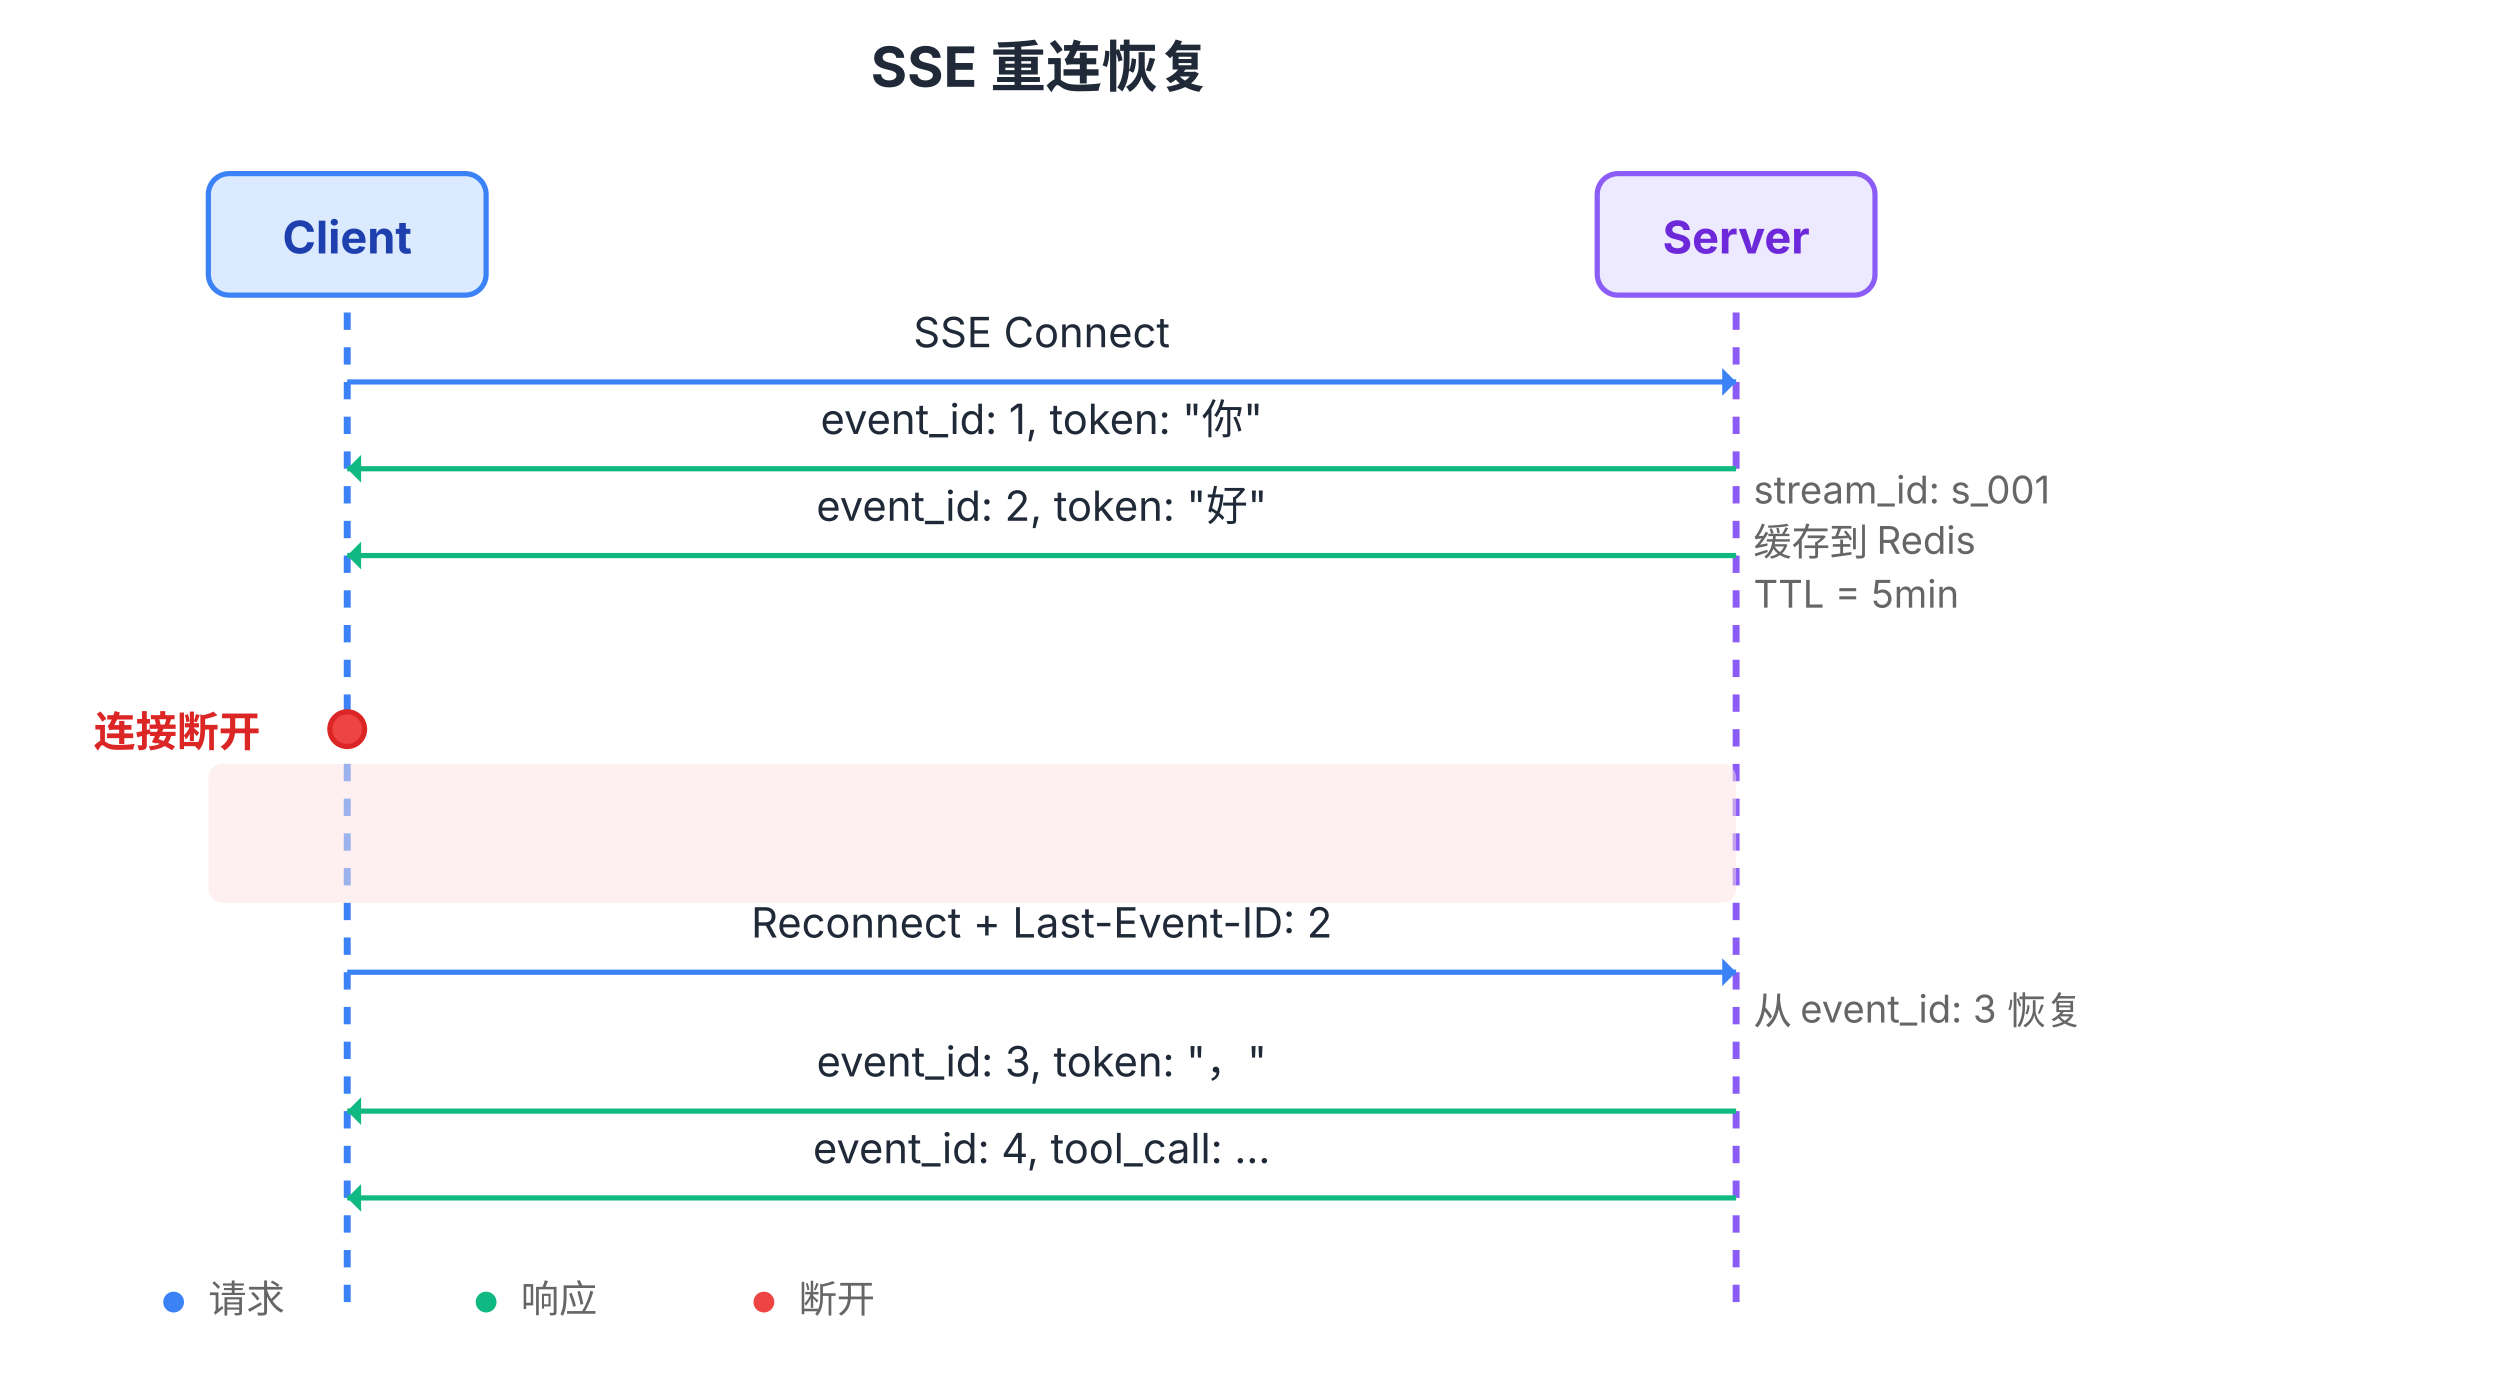
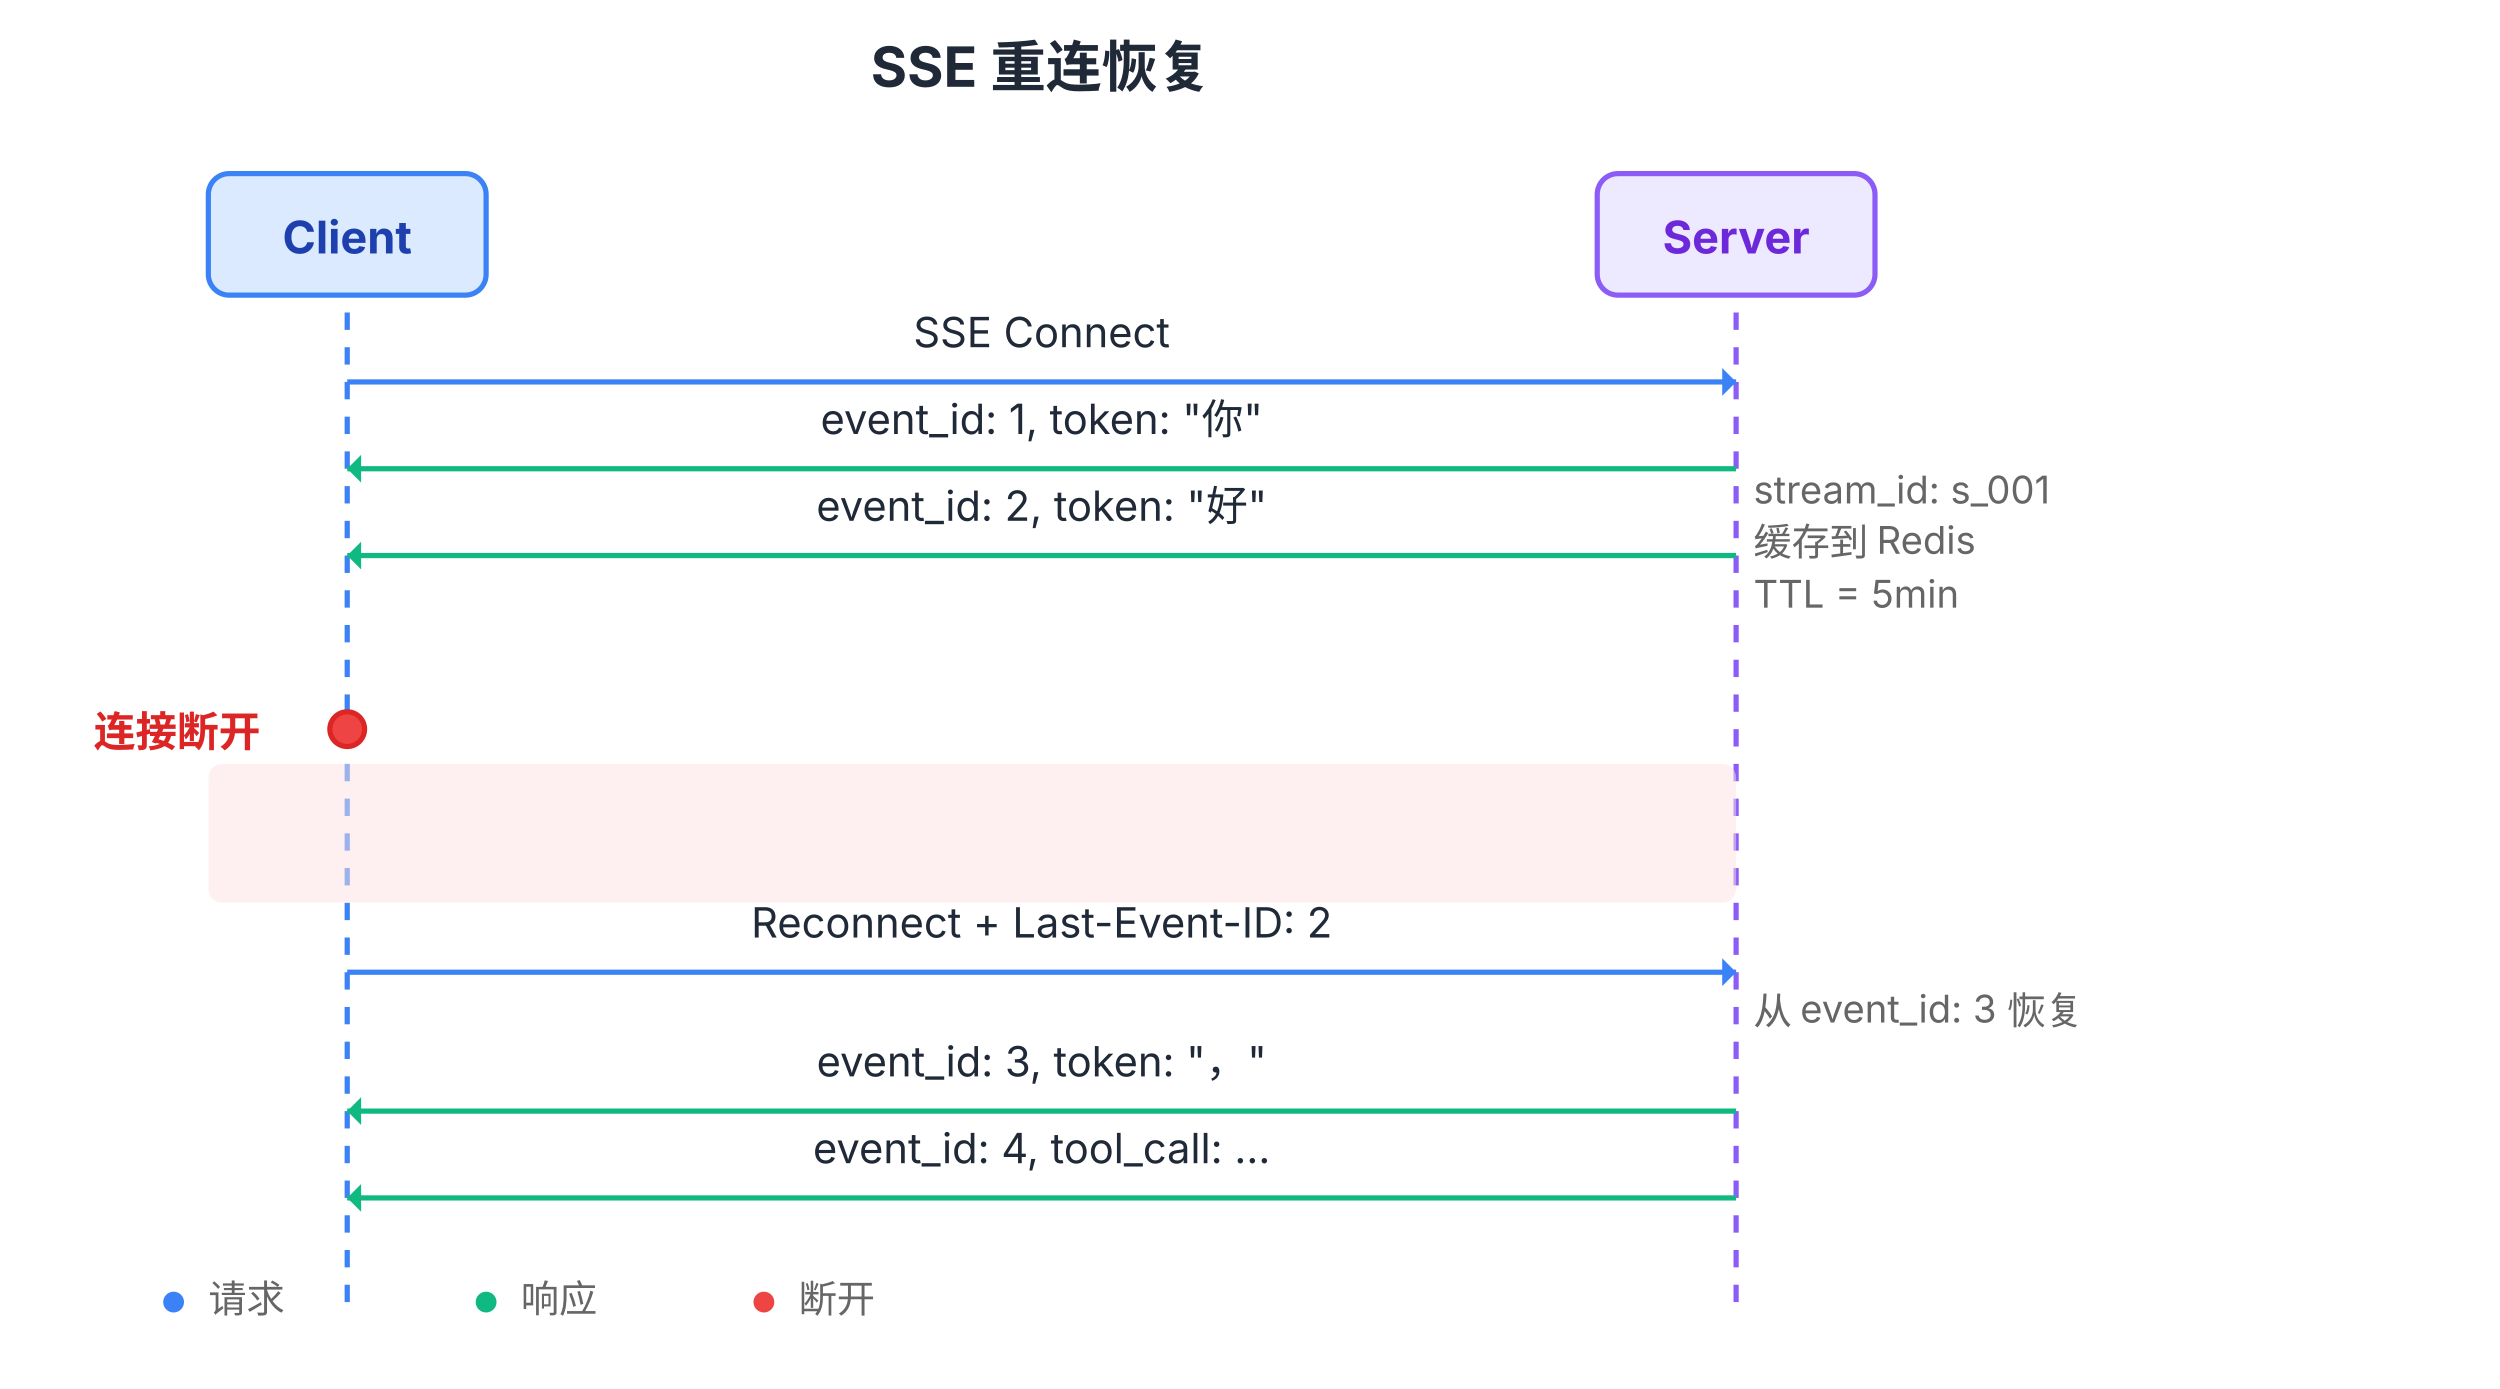
- <svg xmlns="http://www.w3.org/2000/svg" viewBox="0 0 720 400">
+ <svg xmlns="http://www.w3.org/2000/svg" viewBox="0 0 720 400" font-family="system-ui, -apple-system, 'PingFang SC', sans-serif">
  <text x="300" y="25" font-family="system-ui, -apple-system, 'PingFang SC', sans-serif" font-size="16" font-weight="bold" fill="#1F2937" text-anchor="middle">SSE 重连恢复</text>
-   <line x1="100" y1="60" x2="100" y2="380" stroke="#3B82F6" stroke-width="2" stroke-dasharray="5,5" />
+   <line x1="100" y1="60" x2="100" y2="380" stroke="#3B82F6" stroke-width="1.5" stroke-dasharray="5,5" />
  <rect x="60" y="50" width="80" height="35" rx="6" fill="#DBEAFE" stroke="#3B82F6" stroke-width="1.5" />
  <text x="100" y="73" font-family="system-ui, -apple-system, 'PingFang SC', sans-serif" font-size="13" font-weight="bold" fill="#1E40AF" text-anchor="middle">Client</text>
-   <line x1="500" y1="60" x2="500" y2="380" stroke="#8B5CF6" stroke-width="2" stroke-dasharray="5,5" />
+   <line x1="500" y1="60" x2="500" y2="380" stroke="#8B5CF6" stroke-width="1.5" stroke-dasharray="5,5" />
  <rect x="460" y="50" width="80" height="35" rx="6" fill="#EDE9FE" stroke="#8B5CF6" stroke-width="1.5" />
  <text x="500" y="73" font-family="system-ui, -apple-system, 'PingFang SC', sans-serif" font-size="13" font-weight="bold" fill="#6D28D9" text-anchor="middle">Server</text>
  <line x1="100" y1="110" x2="500" y2="110" stroke="#3B82F6" stroke-width="1.5" />
  <polygon points="496,106 500,110 496,114" fill="#3B82F6" />
  <text x="300" y="100" font-family="system-ui, -apple-system, 'PingFang SC', sans-serif" font-size="12" fill="#1F2937" text-anchor="middle">SSE Connect</text>
  <line x1="500" y1="135" x2="100" y2="135" stroke="#10B981" stroke-width="1.5" />
  <polygon points="104,131 100,135 104,139" fill="#10B981" />
  <text x="300" y="125" font-family="system-ui, -apple-system, 'PingFang SC', sans-serif" font-size="12" fill="#1F2937" text-anchor="middle">event_id: 1, token: "你"</text>
  <line x1="500" y1="160" x2="100" y2="160" stroke="#10B981" stroke-width="1.5" />
  <polygon points="104,156 100,160 104,164" fill="#10B981" />
  <text x="300" y="150" font-family="system-ui, -apple-system, 'PingFang SC', sans-serif" font-size="12" fill="#1F2937" text-anchor="middle">event_id: 2, token: "好"</text>
  <text x="505" y="145" font-family="system-ui, -apple-system, 'PingFang SC', sans-serif" font-size="11" fill="#666" text-anchor="start">stream_id: s_001</text>
  <text x="505" y="160" font-family="system-ui, -apple-system, 'PingFang SC', sans-serif" font-size="11" fill="#666" text-anchor="start">缓存到 Redis</text>
  <text x="505" y="175" font-family="system-ui, -apple-system, 'PingFang SC', sans-serif" font-size="11" fill="#666" text-anchor="start">TTL = 5min</text>
  <circle cx="100" cy="210" r="5" fill="#EF4444" stroke="#DC2626" stroke-width="1.5" />
  <text x="75" y="215" font-family="system-ui, -apple-system, 'PingFang SC', sans-serif" font-size="12" fill="#DC2626" font-weight="bold" text-anchor="end">连接断开</text>
  <rect x="60" y="220" width="440" height="40" fill="#FEE2E2" opacity="0.5" rx="4" />
  <line x1="100" y1="280" x2="500" y2="280" stroke="#3B82F6" stroke-width="1.5" />
  <polygon points="496,276 500,280 496,284" fill="#3B82F6" />
  <text x="300" y="270" font-family="system-ui, -apple-system, 'PingFang SC', sans-serif" font-size="12" fill="#1F2937" text-anchor="middle">Reconnect + Last-Event-ID: 2</text>
  <text x="505" y="295" font-family="system-ui, -apple-system, 'PingFang SC', sans-serif" font-size="11" fill="#666" text-anchor="start">从 event_id: 3 恢复</text>
  <line x1="500" y1="320" x2="100" y2="320" stroke="#10B981" stroke-width="1.5" />
  <polygon points="104,316 100,320 104,324" fill="#10B981" />
  <text x="300" y="310" font-family="system-ui, -apple-system, 'PingFang SC', sans-serif" font-size="12" fill="#1F2937" text-anchor="middle">event_id: 3, token: "，"</text>
  <line x1="500" y1="345" x2="100" y2="345" stroke="#10B981" stroke-width="1.5" />
  <polygon points="104,341 100,345 104,349" fill="#10B981" />
  <text x="300" y="335" font-family="system-ui, -apple-system, 'PingFang SC', sans-serif" font-size="12" fill="#1F2937" text-anchor="middle">event_id: 4, tool_call: ...</text>
  <circle cx="50" cy="375" r="3" fill="#3B82F6" />
  <text x="60" y="378" font-family="system-ui, -apple-system, 'PingFang SC', sans-serif" font-size="11" fill="#666">请求</text>
  <circle cx="140" cy="375" r="3" fill="#10B981" />
  <text x="150" y="378" font-family="system-ui, -apple-system, 'PingFang SC', sans-serif" font-size="11" fill="#666">响应</text>
  <circle cx="220" cy="375" r="3" fill="#EF4444" />
  <text x="230" y="378" font-family="system-ui, -apple-system, 'PingFang SC', sans-serif" font-size="11" fill="#666">断开</text>
</svg>
